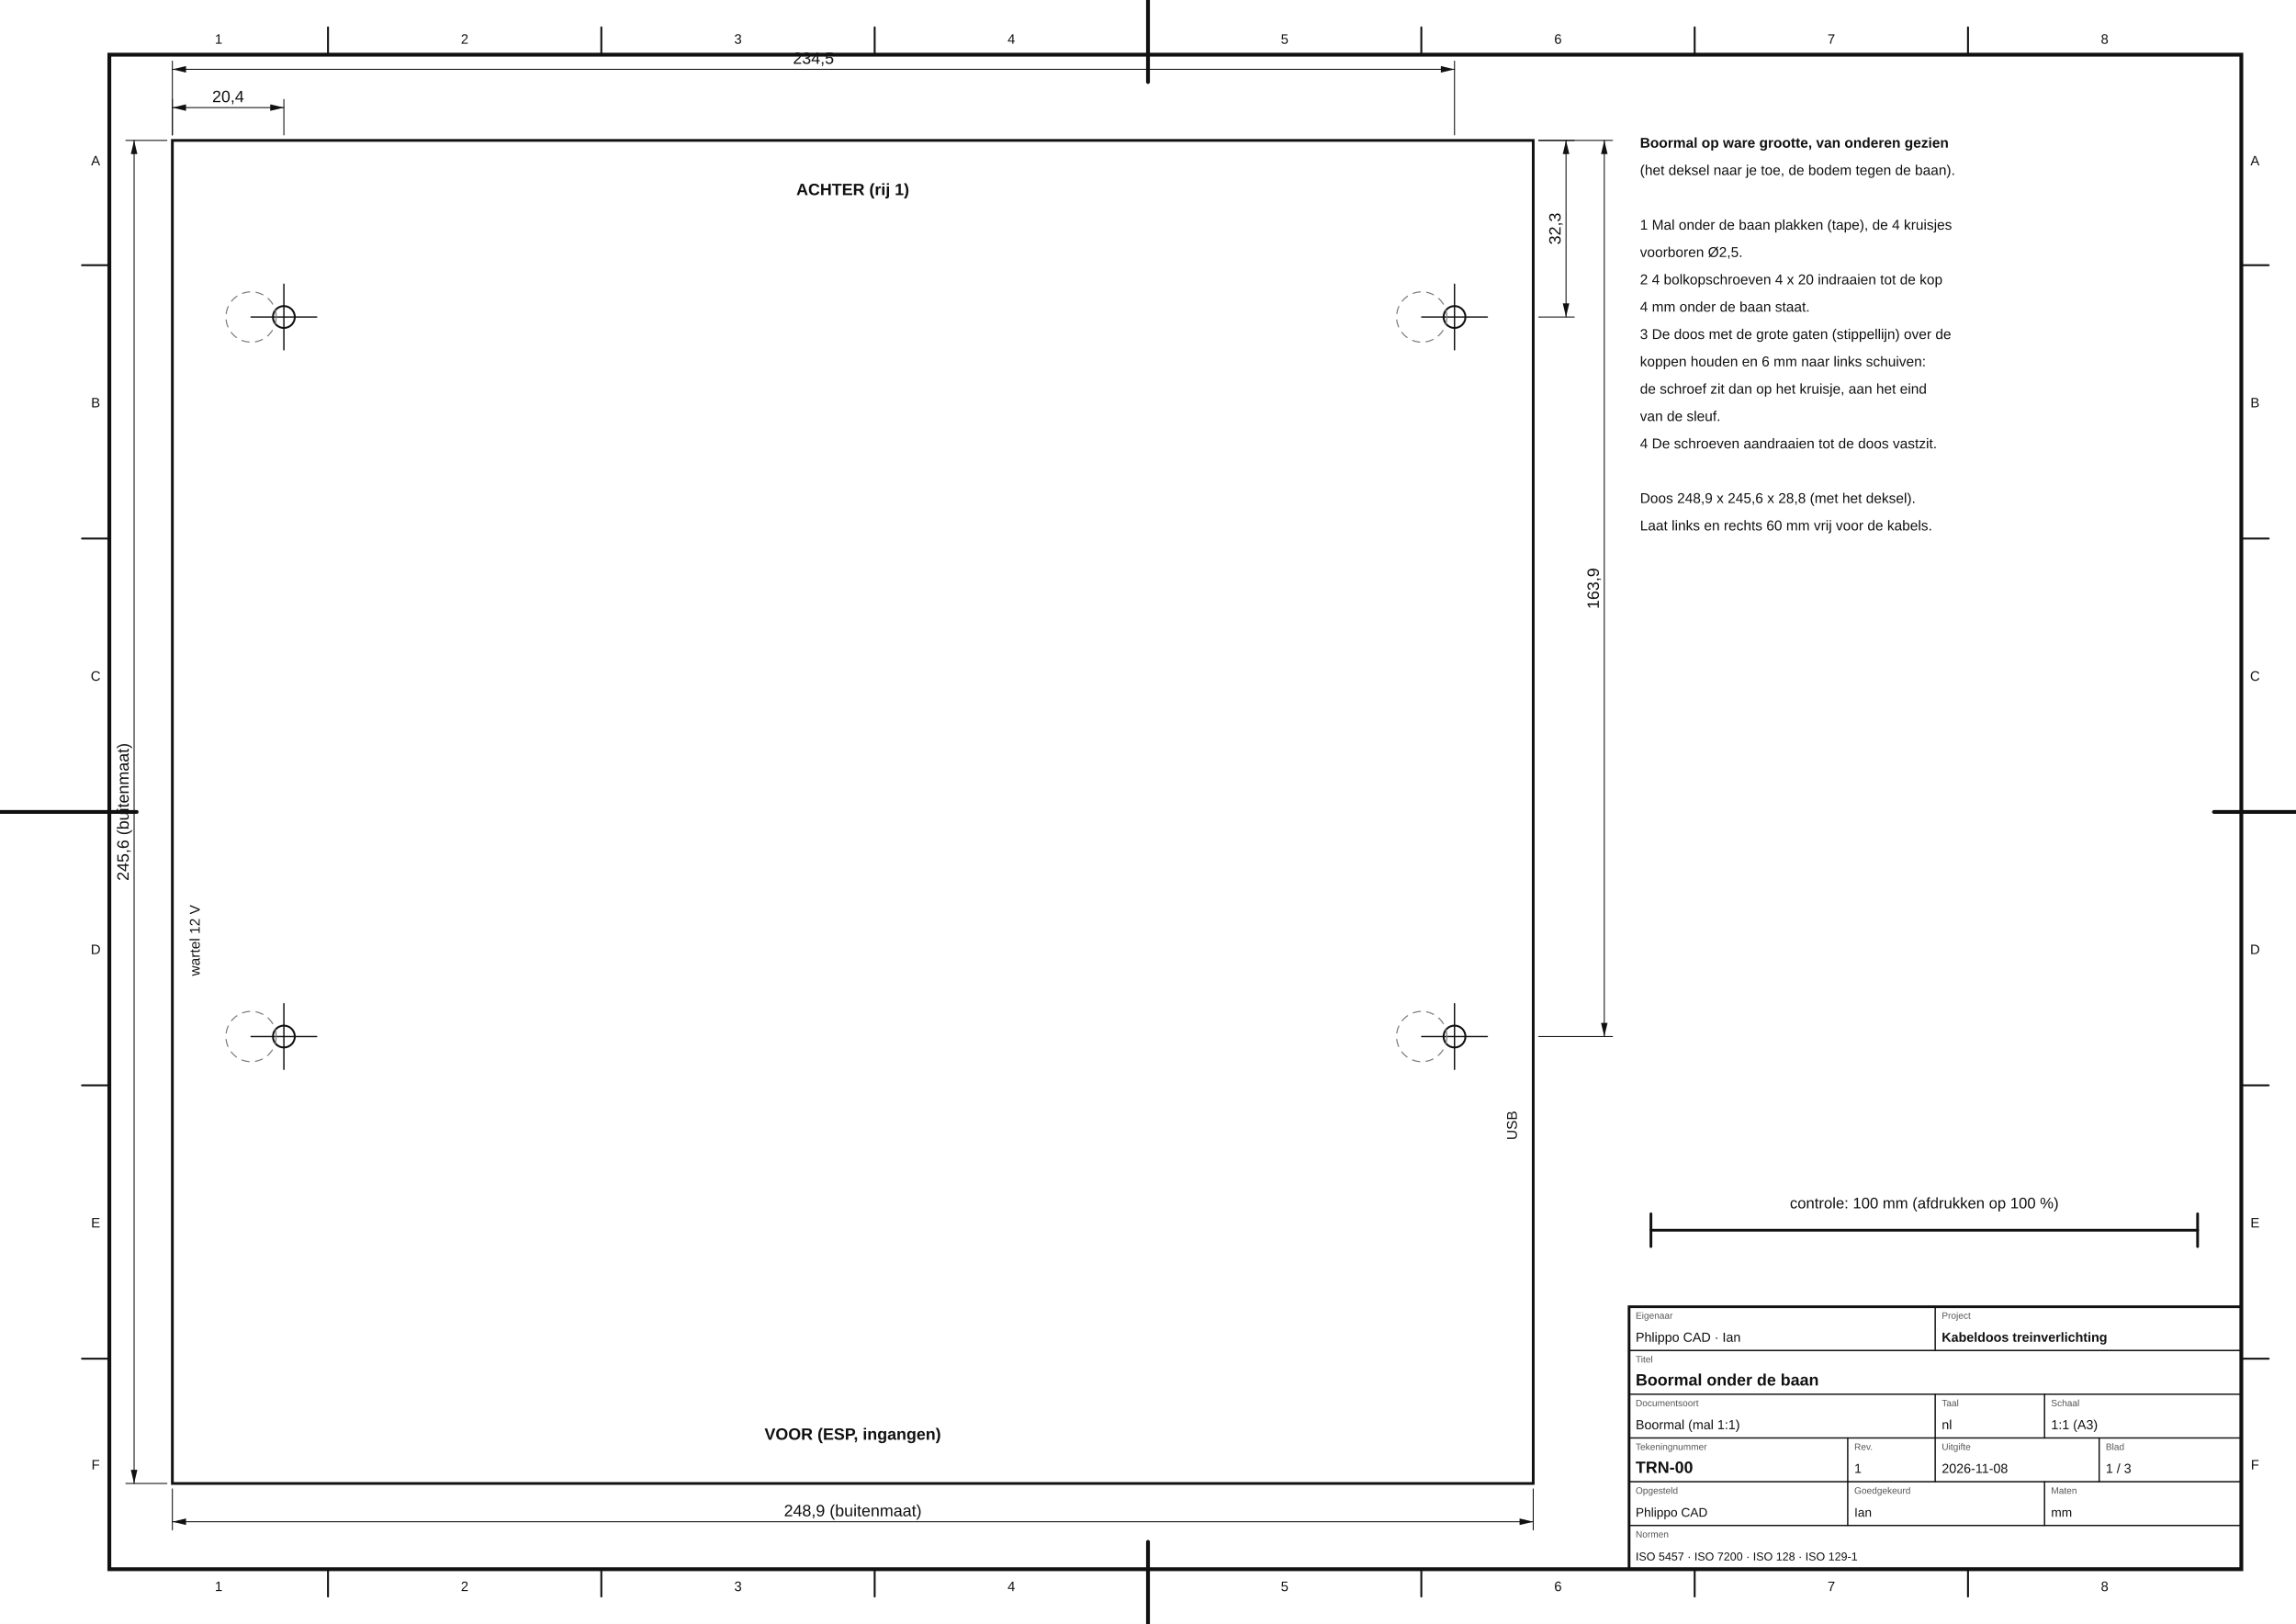
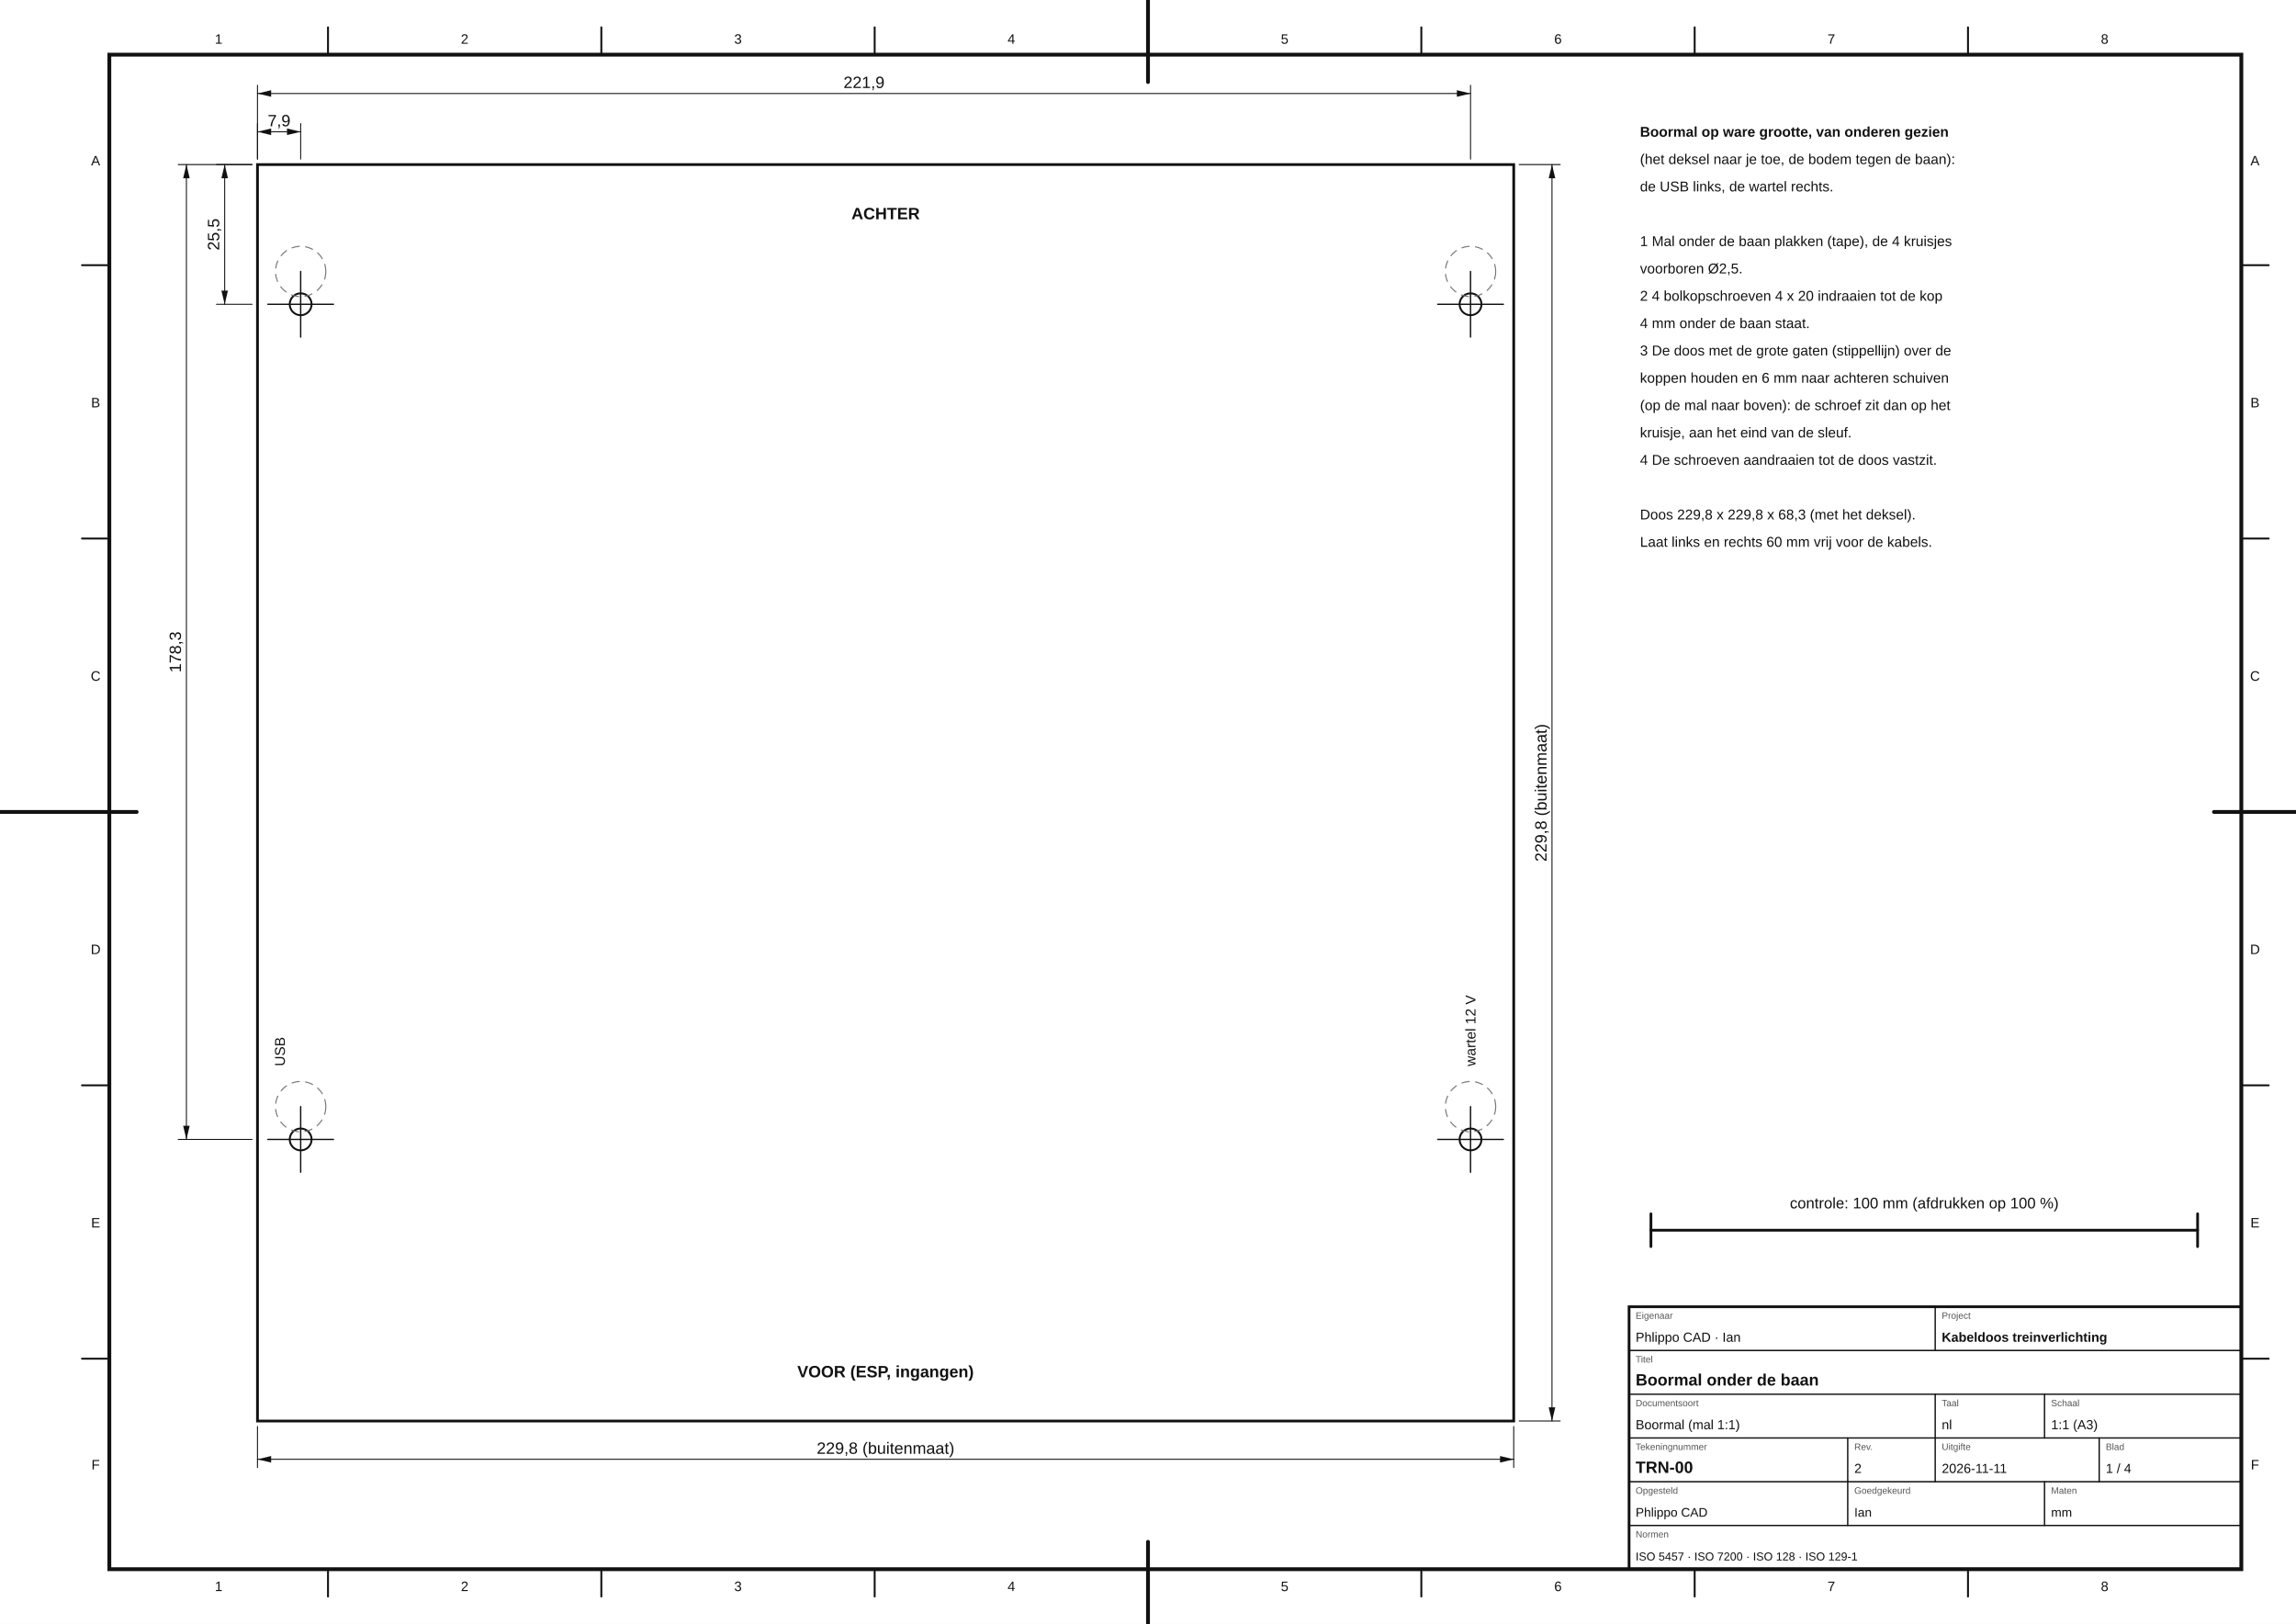
<svg xmlns="http://www.w3.org/2000/svg" width="420mm" height="297mm" viewBox="0 0 420 297">
  <rect x="0" y="0" width="420" height="297" fill="#fff" />
-   <rect x="31.53" y="25.68" width="248.94" height="245.64" fill="none" stroke="#111" stroke-width="0.5" />
-   <circle cx="51.93" cy="57.98" r="2.00" fill="none" stroke="#111" stroke-width="0.35" />
-   <line x1="45.93" y1="57.98" x2="57.93" y2="57.98" stroke="#111" stroke-width="0.25" stroke-linecap="round" />
-   <line x1="51.93" y1="63.98" x2="51.93" y2="51.98" stroke="#111" stroke-width="0.25" stroke-linecap="round" />
-   <circle cx="45.93" cy="57.98" r="4.60" fill="none" stroke="#777" stroke-width="0.2" stroke-dasharray="1.5 1" />
-   <circle cx="266.07" cy="57.98" r="2.00" fill="none" stroke="#111" stroke-width="0.35" />
-   <line x1="260.07" y1="57.98" x2="272.07" y2="57.98" stroke="#111" stroke-width="0.25" stroke-linecap="round" />
-   <line x1="266.07" y1="63.98" x2="266.07" y2="51.98" stroke="#111" stroke-width="0.25" stroke-linecap="round" />
-   <circle cx="260.07" cy="57.98" r="4.60" fill="none" stroke="#777" stroke-width="0.2" stroke-dasharray="1.5 1" />
-   <circle cx="51.93" cy="189.58" r="2.00" fill="none" stroke="#111" stroke-width="0.35" />
-   <line x1="45.93" y1="189.58" x2="57.93" y2="189.58" stroke="#111" stroke-width="0.25" stroke-linecap="round" />
-   <line x1="51.93" y1="195.58" x2="51.93" y2="183.58" stroke="#111" stroke-width="0.25" stroke-linecap="round" />
-   <circle cx="45.93" cy="189.58" r="4.60" fill="none" stroke="#777" stroke-width="0.2" stroke-dasharray="1.5 1" />
-   <circle cx="266.07" cy="189.58" r="2.00" fill="none" stroke="#111" stroke-width="0.35" />
-   <line x1="260.07" y1="189.58" x2="272.07" y2="189.58" stroke="#111" stroke-width="0.25" stroke-linecap="round" />
-   <line x1="266.07" y1="195.58" x2="266.07" y2="183.58" stroke="#111" stroke-width="0.25" stroke-linecap="round" />
-   <circle cx="260.07" cy="189.58" r="4.60" fill="none" stroke="#777" stroke-width="0.2" stroke-dasharray="1.5 1" />
-   <line x1="31.53" y1="24.68" x2="31.53" y2="18.18" stroke="#111" stroke-width="0.18" stroke-linecap="round" />
-   <line x1="51.93" y1="24.68" x2="51.93" y2="18.18" stroke="#111" stroke-width="0.18" stroke-linecap="round" />
-   <line x1="31.53" y1="19.68" x2="51.93" y2="19.68" stroke="#111" stroke-width="0.18" stroke-linecap="round" />
-   <polygon points="31.53,19.68 34.03,20.28 34.03,19.08" fill="#111" />
-   <polygon points="51.93,19.68 49.43,19.08 49.43,20.28" fill="#111" />
-   <text x="41.73" y="18.68" font-size="3" text-anchor="middle" font-family="Arial, Helvetica, sans-serif" fill="#111">20,4</text>
-   <line x1="31.53" y1="24.68" x2="31.53" y2="11.18" stroke="#111" stroke-width="0.18" stroke-linecap="round" />
-   <line x1="266.07" y1="24.68" x2="266.07" y2="11.18" stroke="#111" stroke-width="0.18" stroke-linecap="round" />
-   <line x1="31.53" y1="12.68" x2="266.07" y2="12.68" stroke="#111" stroke-width="0.18" stroke-linecap="round" />
-   <polygon points="31.53,12.68 34.03,13.28 34.03,12.08" fill="#111" />
-   <polygon points="266.07,12.68 263.57,12.08 263.57,13.28" fill="#111" />
-   <text x="148.80" y="11.68" font-size="3" text-anchor="middle" font-family="Arial, Helvetica, sans-serif" fill="#111">234,5</text>
-   <line x1="281.47" y1="57.98" x2="287.97" y2="57.98" stroke="#111" stroke-width="0.18" stroke-linecap="round" />
-   <line x1="281.47" y1="25.68" x2="287.97" y2="25.68" stroke="#111" stroke-width="0.18" stroke-linecap="round" />
-   <line x1="286.47" y1="57.98" x2="286.47" y2="25.68" stroke="#111" stroke-width="0.18" stroke-linecap="round" />
-   <polygon points="286.47,57.98 287.07,55.48 285.87,55.48" fill="#111" />
-   <polygon points="286.47,25.68 285.87,28.18 287.07,28.18" fill="#111" />
-   <text x="285.47" y="41.83" font-size="3" text-anchor="middle" font-family="Arial, Helvetica, sans-serif" fill="#111" transform="rotate(-90 285.47 41.83)">32,3</text>
-   <line x1="281.47" y1="189.58" x2="294.97" y2="189.58" stroke="#111" stroke-width="0.18" stroke-linecap="round" />
-   <line x1="281.47" y1="25.68" x2="294.97" y2="25.68" stroke="#111" stroke-width="0.18" stroke-linecap="round" />
-   <line x1="293.47" y1="189.58" x2="293.47" y2="25.68" stroke="#111" stroke-width="0.18" stroke-linecap="round" />
-   <polygon points="293.47,189.58 294.07,187.08 292.87,187.08" fill="#111" />
-   <polygon points="293.47,25.68 292.87,28.18 294.07,28.18" fill="#111" />
-   <text x="292.47" y="107.63" font-size="3" text-anchor="middle" font-family="Arial, Helvetica, sans-serif" fill="#111" transform="rotate(-90 292.47 107.63)">163,9</text>
-   <line x1="31.53" y1="272.32" x2="31.53" y2="279.82" stroke="#111" stroke-width="0.18" stroke-linecap="round" />
-   <line x1="280.47" y1="272.32" x2="280.47" y2="279.82" stroke="#111" stroke-width="0.18" stroke-linecap="round" />
-   <line x1="31.53" y1="278.32" x2="280.47" y2="278.32" stroke="#111" stroke-width="0.18" stroke-linecap="round" />
-   <polygon points="31.53,278.32 34.03,278.92 34.03,277.72" fill="#111" />
-   <polygon points="280.47,278.32 277.97,277.72 277.97,278.92" fill="#111" />
-   <text x="156.00" y="277.32" font-size="3" text-anchor="middle" font-family="Arial, Helvetica, sans-serif" fill="#111">248,9 (buitenmaat)</text>
-   <line x1="30.53" y1="271.32" x2="23.03" y2="271.32" stroke="#111" stroke-width="0.18" stroke-linecap="round" />
-   <line x1="30.53" y1="25.68" x2="23.03" y2="25.68" stroke="#111" stroke-width="0.18" stroke-linecap="round" />
-   <line x1="24.53" y1="271.32" x2="24.53" y2="25.68" stroke="#111" stroke-width="0.18" stroke-linecap="round" />
-   <polygon points="24.53,271.32 25.13,268.82 23.93,268.82" fill="#111" />
-   <polygon points="24.53,25.68 23.93,28.18 25.13,28.18" fill="#111" />
-   <text x="23.53" y="148.50" font-size="3" text-anchor="middle" font-family="Arial, Helvetica, sans-serif" fill="#111" transform="rotate(-90 23.53 148.50)">245,6 (buitenmaat)</text>
-   <text x="156.00" y="35.68" font-size="3" text-anchor="middle" font-family="Arial, Helvetica, sans-serif" font-weight="bold" fill="#111">ACHTER (rij 1)</text>
-   <text x="156.00" y="263.32" font-size="3" text-anchor="middle" font-family="Arial, Helvetica, sans-serif" font-weight="bold" fill="#111">VOOR (ESP, ingangen)</text>
-   <text x="36.53" y="178.50" font-size="2.6" text-anchor="start" font-family="Arial, Helvetica, sans-serif" fill="#111" transform="rotate(-90 36.53 178.50)">wartel 12 V</text>
-   <text x="277.47" y="208.50" font-size="2.6" text-anchor="start" font-family="Arial, Helvetica, sans-serif" fill="#111" transform="rotate(-90 277.47 208.50)">USB</text>
+   <rect x="47.1" y="30.1" width="229.8" height="229.8" fill="none" stroke="#111" stroke-width="0.5" />
+   <circle cx="269.00" cy="55.65" r="2.00" fill="none" stroke="#111" stroke-width="0.35" />
+   <line x1="263.00" y1="55.65" x2="275.00" y2="55.65" stroke="#111" stroke-width="0.25" stroke-linecap="round" />
+   <line x1="269.00" y1="61.65" x2="269.00" y2="49.65" stroke="#111" stroke-width="0.25" stroke-linecap="round" />
+   <circle cx="269.00" cy="49.65" r="4.60" fill="none" stroke="#777" stroke-width="0.2" stroke-dasharray="1.5 1" />
+   <circle cx="269.00" cy="208.40" r="2.00" fill="none" stroke="#111" stroke-width="0.35" />
+   <line x1="263.00" y1="208.40" x2="275.00" y2="208.40" stroke="#111" stroke-width="0.25" stroke-linecap="round" />
+   <line x1="269.00" y1="214.40" x2="269.00" y2="202.40" stroke="#111" stroke-width="0.25" stroke-linecap="round" />
+   <circle cx="269.00" cy="202.40" r="4.60" fill="none" stroke="#777" stroke-width="0.2" stroke-dasharray="1.5 1" />
+   <circle cx="55.00" cy="55.65" r="2.00" fill="none" stroke="#111" stroke-width="0.35" />
+   <line x1="49.00" y1="55.65" x2="61.00" y2="55.65" stroke="#111" stroke-width="0.25" stroke-linecap="round" />
+   <line x1="55.00" y1="61.65" x2="55.00" y2="49.65" stroke="#111" stroke-width="0.25" stroke-linecap="round" />
+   <circle cx="55.00" cy="49.65" r="4.60" fill="none" stroke="#777" stroke-width="0.2" stroke-dasharray="1.5 1" />
+   <circle cx="55.00" cy="208.40" r="2.00" fill="none" stroke="#111" stroke-width="0.35" />
+   <line x1="49.00" y1="208.40" x2="61.00" y2="208.40" stroke="#111" stroke-width="0.25" stroke-linecap="round" />
+   <line x1="55.00" y1="214.40" x2="55.00" y2="202.40" stroke="#111" stroke-width="0.25" stroke-linecap="round" />
+   <circle cx="55.00" cy="202.40" r="4.60" fill="none" stroke="#777" stroke-width="0.2" stroke-dasharray="1.5 1" />
+   <line x1="47.10" y1="29.10" x2="47.10" y2="22.60" stroke="#111" stroke-width="0.18" stroke-linecap="round" />
+   <line x1="55.00" y1="29.10" x2="55.00" y2="22.60" stroke="#111" stroke-width="0.18" stroke-linecap="round" />
+   <line x1="47.10" y1="24.10" x2="55.00" y2="24.10" stroke="#111" stroke-width="0.18" stroke-linecap="round" />
+   <polygon points="47.10,24.10 49.60,24.70 49.60,23.50" fill="#111" />
+   <polygon points="55.00,24.10 52.50,23.50 52.50,24.70" fill="#111" />
+   <text x="51.05" y="23.10" font-size="3" text-anchor="middle" font-family="Arial, Helvetica, sans-serif" fill="#111">7,9</text>
+   <line x1="47.10" y1="29.10" x2="47.10" y2="15.60" stroke="#111" stroke-width="0.18" stroke-linecap="round" />
+   <line x1="269.00" y1="29.10" x2="269.00" y2="15.60" stroke="#111" stroke-width="0.18" stroke-linecap="round" />
+   <line x1="47.10" y1="17.10" x2="269.00" y2="17.10" stroke="#111" stroke-width="0.18" stroke-linecap="round" />
+   <polygon points="47.10,17.10 49.60,17.70 49.60,16.50" fill="#111" />
+   <polygon points="269.00,17.10 266.50,16.50 266.50,17.70" fill="#111" />
+   <text x="158.05" y="16.10" font-size="3" text-anchor="middle" font-family="Arial, Helvetica, sans-serif" fill="#111">221,9</text>
+   <line x1="46.10" y1="55.65" x2="39.60" y2="55.65" stroke="#111" stroke-width="0.18" stroke-linecap="round" />
+   <line x1="46.10" y1="30.10" x2="39.60" y2="30.10" stroke="#111" stroke-width="0.18" stroke-linecap="round" />
+   <line x1="41.10" y1="55.65" x2="41.10" y2="30.10" stroke="#111" stroke-width="0.18" stroke-linecap="round" />
+   <polygon points="41.10,55.65 41.70,53.15 40.50,53.15" fill="#111" />
+   <polygon points="41.10,30.10 40.50,32.60 41.70,32.60" fill="#111" />
+   <text x="40.10" y="42.88" font-size="3" text-anchor="middle" font-family="Arial, Helvetica, sans-serif" fill="#111" transform="rotate(-90 40.10 42.88)">25,5</text>
+   <line x1="46.10" y1="208.40" x2="32.60" y2="208.40" stroke="#111" stroke-width="0.18" stroke-linecap="round" />
+   <line x1="46.10" y1="30.10" x2="32.60" y2="30.10" stroke="#111" stroke-width="0.18" stroke-linecap="round" />
+   <line x1="34.10" y1="208.40" x2="34.10" y2="30.10" stroke="#111" stroke-width="0.18" stroke-linecap="round" />
+   <polygon points="34.10,208.40 34.70,205.90 33.50,205.90" fill="#111" />
+   <polygon points="34.10,30.10 33.50,32.60 34.70,32.60" fill="#111" />
+   <text x="33.10" y="119.25" font-size="3" text-anchor="middle" font-family="Arial, Helvetica, sans-serif" fill="#111" transform="rotate(-90 33.10 119.25)">178,3</text>
+   <line x1="47.10" y1="260.90" x2="47.10" y2="268.40" stroke="#111" stroke-width="0.18" stroke-linecap="round" />
+   <line x1="276.90" y1="260.90" x2="276.90" y2="268.40" stroke="#111" stroke-width="0.18" stroke-linecap="round" />
+   <line x1="47.10" y1="266.90" x2="276.90" y2="266.90" stroke="#111" stroke-width="0.18" stroke-linecap="round" />
+   <polygon points="47.10,266.90 49.60,267.50 49.60,266.30" fill="#111" />
+   <polygon points="276.90,266.90 274.40,266.30 274.40,267.50" fill="#111" />
+   <text x="162.00" y="265.90" font-size="3" text-anchor="middle" font-family="Arial, Helvetica, sans-serif" fill="#111">229,8 (buitenmaat)</text>
+   <line x1="277.90" y1="259.90" x2="285.40" y2="259.90" stroke="#111" stroke-width="0.18" stroke-linecap="round" />
+   <line x1="277.90" y1="30.10" x2="285.40" y2="30.10" stroke="#111" stroke-width="0.18" stroke-linecap="round" />
+   <line x1="283.90" y1="259.90" x2="283.90" y2="30.10" stroke="#111" stroke-width="0.18" stroke-linecap="round" />
+   <polygon points="283.90,259.90 284.50,257.40 283.30,257.40" fill="#111" />
+   <polygon points="283.90,30.10 283.30,32.60 284.50,32.60" fill="#111" />
+   <text x="282.90" y="145.00" font-size="3" text-anchor="middle" font-family="Arial, Helvetica, sans-serif" fill="#111" transform="rotate(-90 282.90 145.00)">229,8 (buitenmaat)</text>
+   <text x="162.00" y="40.10" font-size="3" text-anchor="middle" font-family="Arial, Helvetica, sans-serif" font-weight="bold" fill="#111">ACHTER</text>
+   <text x="162.00" y="251.90" font-size="3" text-anchor="middle" font-family="Arial, Helvetica, sans-serif" font-weight="bold" fill="#111">VOOR (ESP, ingangen)</text>
+   <text x="52.10" y="195.00" font-size="2.6" text-anchor="start" font-family="Arial, Helvetica, sans-serif" fill="#111" transform="rotate(-90 52.10 195.00)">USB</text>
+   <text x="269.90" y="195.00" font-size="2.6" text-anchor="start" font-family="Arial, Helvetica, sans-serif" fill="#111" transform="rotate(-90 269.90 195.00)">wartel 12 V</text>
  <line x1="302.00" y1="225.00" x2="402.00" y2="225.00" stroke="#111" stroke-width="0.5" stroke-linecap="round" />
  <line x1="302.00" y1="228.00" x2="302.00" y2="222.00" stroke="#111" stroke-width="0.5" stroke-linecap="round" />
  <line x1="402.00" y1="228.00" x2="402.00" y2="222.00" stroke="#111" stroke-width="0.5" stroke-linecap="round" />
  <text x="352.00" y="221.00" font-size="2.8" text-anchor="middle" font-family="Arial, Helvetica, sans-serif" fill="#111">controle: 100 mm (afdrukken op 100 %)</text>
-   <text x="300.00" y="27.00" font-size="2.6" text-anchor="start" font-family="Arial, Helvetica, sans-serif" font-weight="bold" fill="#111">Boormal op ware grootte, van onderen gezien</text>
-   <text x="300.00" y="32.00" font-size="2.6" text-anchor="start" font-family="Arial, Helvetica, sans-serif" fill="#111">(het deksel naar je toe, de bodem tegen de baan).</text>
-   <text x="300.00" y="37.00" font-size="2.6" text-anchor="start" font-family="Arial, Helvetica, sans-serif" fill="#111" />
-   <text x="300.00" y="42.00" font-size="2.6" text-anchor="start" font-family="Arial, Helvetica, sans-serif" fill="#111">1  Mal onder de baan plakken (tape), de 4 kruisjes</text>
-   <text x="300.00" y="47.00" font-size="2.6" text-anchor="start" font-family="Arial, Helvetica, sans-serif" fill="#111">    voorboren Ø2,5.</text>
-   <text x="300.00" y="52.00" font-size="2.6" text-anchor="start" font-family="Arial, Helvetica, sans-serif" fill="#111">2  4 bolkopschroeven 4 x 20 indraaien tot de kop</text>
-   <text x="300.00" y="57.00" font-size="2.6" text-anchor="start" font-family="Arial, Helvetica, sans-serif" fill="#111">    4 mm onder de baan staat.</text>
-   <text x="300.00" y="62.00" font-size="2.6" text-anchor="start" font-family="Arial, Helvetica, sans-serif" fill="#111">3  De doos met de grote gaten (stippellijn) over de</text>
-   <text x="300.00" y="67.00" font-size="2.6" text-anchor="start" font-family="Arial, Helvetica, sans-serif" fill="#111">    koppen houden en 6 mm naar links schuiven:</text>
-   <text x="300.00" y="72.00" font-size="2.6" text-anchor="start" font-family="Arial, Helvetica, sans-serif" fill="#111">    de schroef zit dan op het kruisje, aan het eind</text>
-   <text x="300.00" y="77.00" font-size="2.6" text-anchor="start" font-family="Arial, Helvetica, sans-serif" fill="#111">    van de sleuf.</text>
-   <text x="300.00" y="82.00" font-size="2.6" text-anchor="start" font-family="Arial, Helvetica, sans-serif" fill="#111">4  De schroeven aandraaien tot de doos vastzit.</text>
-   <text x="300.00" y="87.00" font-size="2.6" text-anchor="start" font-family="Arial, Helvetica, sans-serif" fill="#111" />
-   <text x="300.00" y="92.00" font-size="2.6" text-anchor="start" font-family="Arial, Helvetica, sans-serif" fill="#111">Doos 248,9 x 245,6 x 28,8 (met het deksel).</text>
-   <text x="300.00" y="97.00" font-size="2.6" text-anchor="start" font-family="Arial, Helvetica, sans-serif" fill="#111">Laat links en rechts 60 mm vrij voor de kabels.</text>
+   <text x="300.00" y="25.00" font-size="2.6" text-anchor="start" font-family="Arial, Helvetica, sans-serif" font-weight="bold" fill="#111">Boormal op ware grootte, van onderen gezien</text>
+   <text x="300.00" y="30.00" font-size="2.6" text-anchor="start" font-family="Arial, Helvetica, sans-serif" fill="#111">(het deksel naar je toe, de bodem tegen de baan):</text>
+   <text x="300.00" y="35.00" font-size="2.6" text-anchor="start" font-family="Arial, Helvetica, sans-serif" fill="#111">de USB links, de wartel rechts.</text>
+   <text x="300.00" y="40.00" font-size="2.6" text-anchor="start" font-family="Arial, Helvetica, sans-serif" fill="#111" />
+   <text x="300.00" y="45.00" font-size="2.6" text-anchor="start" font-family="Arial, Helvetica, sans-serif" fill="#111">1  Mal onder de baan plakken (tape), de 4 kruisjes</text>
+   <text x="300.00" y="50.00" font-size="2.6" text-anchor="start" font-family="Arial, Helvetica, sans-serif" fill="#111">    voorboren Ø2,5.</text>
+   <text x="300.00" y="55.00" font-size="2.6" text-anchor="start" font-family="Arial, Helvetica, sans-serif" fill="#111">2  4 bolkopschroeven 4 x 20 indraaien tot de kop</text>
+   <text x="300.00" y="60.00" font-size="2.6" text-anchor="start" font-family="Arial, Helvetica, sans-serif" fill="#111">    4 mm onder de baan staat.</text>
+   <text x="300.00" y="65.00" font-size="2.6" text-anchor="start" font-family="Arial, Helvetica, sans-serif" fill="#111">3  De doos met de grote gaten (stippellijn) over de</text>
+   <text x="300.00" y="70.00" font-size="2.6" text-anchor="start" font-family="Arial, Helvetica, sans-serif" fill="#111">    koppen houden en 6 mm naar achteren schuiven</text>
+   <text x="300.00" y="75.00" font-size="2.6" text-anchor="start" font-family="Arial, Helvetica, sans-serif" fill="#111">    (op de mal naar boven): de schroef zit dan op het</text>
+   <text x="300.00" y="80.00" font-size="2.6" text-anchor="start" font-family="Arial, Helvetica, sans-serif" fill="#111">    kruisje, aan het eind van de sleuf.</text>
+   <text x="300.00" y="85.00" font-size="2.6" text-anchor="start" font-family="Arial, Helvetica, sans-serif" fill="#111">4  De schroeven aandraaien tot de doos vastzit.</text>
+   <text x="300.00" y="90.00" font-size="2.6" text-anchor="start" font-family="Arial, Helvetica, sans-serif" fill="#111" />
+   <text x="300.00" y="95.00" font-size="2.6" text-anchor="start" font-family="Arial, Helvetica, sans-serif" fill="#111">Doos 229,8 x 229,8 x 68,3 (met het deksel).</text>
+   <text x="300.00" y="100.00" font-size="2.6" text-anchor="start" font-family="Arial, Helvetica, sans-serif" fill="#111">Laat links en rechts 60 mm vrij voor de kabels.</text>
  <rect x="20" y="10" width="390" height="277" fill="none" stroke="#111" stroke-width="0.7" />
  <line x1="210.00" y1="297.00" x2="210.00" y2="282.00" stroke="#111" stroke-width="0.7" stroke-linecap="round" />
  <line x1="210.00" y1="0.00" x2="210.00" y2="15.00" stroke="#111" stroke-width="0.7" stroke-linecap="round" />
  <line x1="0.00" y1="148.50" x2="25.00" y2="148.50" stroke="#111" stroke-width="0.7" stroke-linecap="round" />
  <line x1="420.00" y1="148.50" x2="405.00" y2="148.50" stroke="#111" stroke-width="0.7" stroke-linecap="round" />
  <line x1="60.00" y1="292.00" x2="60.00" y2="287.00" stroke="#111" stroke-width="0.35" stroke-linecap="round" />
  <line x1="60.00" y1="10.00" x2="60.00" y2="5.00" stroke="#111" stroke-width="0.35" stroke-linecap="round" />
  <line x1="110.00" y1="292.00" x2="110.00" y2="287.00" stroke="#111" stroke-width="0.35" stroke-linecap="round" />
  <line x1="110.00" y1="10.00" x2="110.00" y2="5.00" stroke="#111" stroke-width="0.35" stroke-linecap="round" />
  <line x1="160.00" y1="292.00" x2="160.00" y2="287.00" stroke="#111" stroke-width="0.35" stroke-linecap="round" />
  <line x1="160.00" y1="10.00" x2="160.00" y2="5.00" stroke="#111" stroke-width="0.35" stroke-linecap="round" />
  <line x1="210.00" y1="292.00" x2="210.00" y2="287.00" stroke="#111" stroke-width="0.35" stroke-linecap="round" />
  <line x1="210.00" y1="10.00" x2="210.00" y2="5.00" stroke="#111" stroke-width="0.35" stroke-linecap="round" />
  <line x1="260.00" y1="292.00" x2="260.00" y2="287.00" stroke="#111" stroke-width="0.35" stroke-linecap="round" />
  <line x1="260.00" y1="10.00" x2="260.00" y2="5.00" stroke="#111" stroke-width="0.35" stroke-linecap="round" />
  <line x1="310.00" y1="292.00" x2="310.00" y2="287.00" stroke="#111" stroke-width="0.35" stroke-linecap="round" />
  <line x1="310.00" y1="10.00" x2="310.00" y2="5.00" stroke="#111" stroke-width="0.35" stroke-linecap="round" />
  <line x1="360.00" y1="292.00" x2="360.00" y2="287.00" stroke="#111" stroke-width="0.35" stroke-linecap="round" />
  <line x1="360.00" y1="10.00" x2="360.00" y2="5.00" stroke="#111" stroke-width="0.35" stroke-linecap="round" />
  <line x1="15.00" y1="248.50" x2="20.00" y2="248.50" stroke="#111" stroke-width="0.35" stroke-linecap="round" />
  <line x1="410.00" y1="248.50" x2="415.00" y2="248.50" stroke="#111" stroke-width="0.35" stroke-linecap="round" />
  <line x1="15.00" y1="198.50" x2="20.00" y2="198.50" stroke="#111" stroke-width="0.35" stroke-linecap="round" />
  <line x1="410.00" y1="198.50" x2="415.00" y2="198.50" stroke="#111" stroke-width="0.35" stroke-linecap="round" />
  <line x1="15.00" y1="148.50" x2="20.00" y2="148.50" stroke="#111" stroke-width="0.35" stroke-linecap="round" />
  <line x1="410.00" y1="148.50" x2="415.00" y2="148.50" stroke="#111" stroke-width="0.35" stroke-linecap="round" />
  <line x1="15.00" y1="98.50" x2="20.00" y2="98.50" stroke="#111" stroke-width="0.35" stroke-linecap="round" />
  <line x1="410.00" y1="98.50" x2="415.00" y2="98.50" stroke="#111" stroke-width="0.35" stroke-linecap="round" />
  <line x1="15.00" y1="48.50" x2="20.00" y2="48.50" stroke="#111" stroke-width="0.35" stroke-linecap="round" />
  <line x1="410.00" y1="48.50" x2="415.00" y2="48.50" stroke="#111" stroke-width="0.35" stroke-linecap="round" />
  <text x="40.00" y="291.00" font-size="2.5" text-anchor="middle" font-family="Arial, Helvetica, sans-serif" fill="#111">1</text>
  <text x="40.00" y="8.00" font-size="2.5" text-anchor="middle" font-family="Arial, Helvetica, sans-serif" fill="#111">1</text>
  <text x="85.00" y="291.00" font-size="2.5" text-anchor="middle" font-family="Arial, Helvetica, sans-serif" fill="#111">2</text>
  <text x="85.00" y="8.00" font-size="2.5" text-anchor="middle" font-family="Arial, Helvetica, sans-serif" fill="#111">2</text>
  <text x="135.00" y="291.00" font-size="2.5" text-anchor="middle" font-family="Arial, Helvetica, sans-serif" fill="#111">3</text>
  <text x="135.00" y="8.00" font-size="2.5" text-anchor="middle" font-family="Arial, Helvetica, sans-serif" fill="#111">3</text>
  <text x="185.00" y="291.00" font-size="2.5" text-anchor="middle" font-family="Arial, Helvetica, sans-serif" fill="#111">4</text>
  <text x="185.00" y="8.00" font-size="2.5" text-anchor="middle" font-family="Arial, Helvetica, sans-serif" fill="#111">4</text>
  <text x="235.00" y="291.00" font-size="2.5" text-anchor="middle" font-family="Arial, Helvetica, sans-serif" fill="#111">5</text>
  <text x="235.00" y="8.00" font-size="2.5" text-anchor="middle" font-family="Arial, Helvetica, sans-serif" fill="#111">5</text>
  <text x="285.00" y="291.00" font-size="2.5" text-anchor="middle" font-family="Arial, Helvetica, sans-serif" fill="#111">6</text>
  <text x="285.00" y="8.00" font-size="2.5" text-anchor="middle" font-family="Arial, Helvetica, sans-serif" fill="#111">6</text>
  <text x="335.00" y="291.00" font-size="2.5" text-anchor="middle" font-family="Arial, Helvetica, sans-serif" fill="#111">7</text>
  <text x="335.00" y="8.00" font-size="2.5" text-anchor="middle" font-family="Arial, Helvetica, sans-serif" fill="#111">7</text>
  <text x="385.00" y="291.00" font-size="2.5" text-anchor="middle" font-family="Arial, Helvetica, sans-serif" fill="#111">8</text>
  <text x="385.00" y="8.00" font-size="2.5" text-anchor="middle" font-family="Arial, Helvetica, sans-serif" fill="#111">8</text>
  <text x="17.50" y="268.75" font-size="2.5" text-anchor="middle" font-family="Arial, Helvetica, sans-serif" fill="#111">F</text>
  <text x="412.50" y="268.75" font-size="2.5" text-anchor="middle" font-family="Arial, Helvetica, sans-serif" fill="#111">F</text>
  <text x="17.50" y="224.50" font-size="2.5" text-anchor="middle" font-family="Arial, Helvetica, sans-serif" fill="#111">E</text>
  <text x="412.50" y="224.50" font-size="2.5" text-anchor="middle" font-family="Arial, Helvetica, sans-serif" fill="#111">E</text>
  <text x="17.50" y="174.50" font-size="2.5" text-anchor="middle" font-family="Arial, Helvetica, sans-serif" fill="#111">D</text>
  <text x="412.50" y="174.50" font-size="2.5" text-anchor="middle" font-family="Arial, Helvetica, sans-serif" fill="#111">D</text>
  <text x="17.50" y="124.50" font-size="2.5" text-anchor="middle" font-family="Arial, Helvetica, sans-serif" fill="#111">C</text>
  <text x="412.50" y="124.50" font-size="2.5" text-anchor="middle" font-family="Arial, Helvetica, sans-serif" fill="#111">C</text>
  <text x="17.50" y="74.50" font-size="2.5" text-anchor="middle" font-family="Arial, Helvetica, sans-serif" fill="#111">B</text>
  <text x="412.50" y="74.50" font-size="2.5" text-anchor="middle" font-family="Arial, Helvetica, sans-serif" fill="#111">B</text>
  <text x="17.50" y="30.25" font-size="2.5" text-anchor="middle" font-family="Arial, Helvetica, sans-serif" fill="#111">A</text>
  <text x="412.50" y="30.25" font-size="2.5" text-anchor="middle" font-family="Arial, Helvetica, sans-serif" fill="#111">A</text>
  <rect x="298" y="239" width="112" height="48" fill="none" stroke="#111" stroke-width="0.5" />
  <line x1="298.00" y1="279.00" x2="410.00" y2="279.00" stroke="#111" stroke-width="0.25" stroke-linecap="round" />
  <line x1="298.00" y1="271.00" x2="410.00" y2="271.00" stroke="#111" stroke-width="0.25" stroke-linecap="round" />
  <line x1="298.00" y1="263.00" x2="410.00" y2="263.00" stroke="#111" stroke-width="0.25" stroke-linecap="round" />
  <line x1="298.00" y1="255.00" x2="410.00" y2="255.00" stroke="#111" stroke-width="0.25" stroke-linecap="round" />
  <line x1="298.00" y1="247.00" x2="410.00" y2="247.00" stroke="#111" stroke-width="0.25" stroke-linecap="round" />
  <text x="299.20" y="241.20" font-size="1.7" text-anchor="start" font-family="Arial, Helvetica, sans-serif" fill="#555">Eigenaar</text>
  <text x="299.20" y="245.40" font-size="2.4" text-anchor="start" font-family="Arial, Helvetica, sans-serif" fill="#111">Phlippo CAD · Ian</text>
  <line x1="354.00" y1="247.00" x2="354.00" y2="239.00" stroke="#111" stroke-width="0.25" stroke-linecap="round" />
  <text x="355.20" y="241.20" font-size="1.7" text-anchor="start" font-family="Arial, Helvetica, sans-serif" fill="#555">Project</text>
  <text x="355.20" y="245.40" font-size="2.4" text-anchor="start" font-family="Arial, Helvetica, sans-serif" font-weight="bold" fill="#111">Kabeldoos treinverlichting</text>
  <text x="299.20" y="249.20" font-size="1.7" text-anchor="start" font-family="Arial, Helvetica, sans-serif" fill="#555">Titel</text>
  <text x="299.20" y="253.40" font-size="3" text-anchor="start" font-family="Arial, Helvetica, sans-serif" font-weight="bold" fill="#111">Boormal onder de baan</text>
  <text x="299.20" y="257.20" font-size="1.7" text-anchor="start" font-family="Arial, Helvetica, sans-serif" fill="#555">Documentsoort</text>
  <text x="299.20" y="261.40" font-size="2.4" text-anchor="start" font-family="Arial, Helvetica, sans-serif" fill="#111">Boormal (mal 1:1)</text>
  <line x1="354.00" y1="263.00" x2="354.00" y2="255.00" stroke="#111" stroke-width="0.25" stroke-linecap="round" />
  <text x="355.20" y="257.20" font-size="1.7" text-anchor="start" font-family="Arial, Helvetica, sans-serif" fill="#555">Taal</text>
  <text x="355.20" y="261.40" font-size="2.4" text-anchor="start" font-family="Arial, Helvetica, sans-serif" fill="#111">nl</text>
  <line x1="374.00" y1="263.00" x2="374.00" y2="255.00" stroke="#111" stroke-width="0.25" stroke-linecap="round" />
  <text x="375.20" y="257.20" font-size="1.7" text-anchor="start" font-family="Arial, Helvetica, sans-serif" fill="#555">Schaal</text>
  <text x="375.20" y="261.40" font-size="2.4" text-anchor="start" font-family="Arial, Helvetica, sans-serif" fill="#111">1:1 (A3)</text>
  <text x="299.20" y="265.20" font-size="1.7" text-anchor="start" font-family="Arial, Helvetica, sans-serif" fill="#555">Tekeningnummer</text>
  <text x="299.20" y="269.40" font-size="3" text-anchor="start" font-family="Arial, Helvetica, sans-serif" font-weight="bold" fill="#111">TRN-00</text>
  <line x1="338.00" y1="271.00" x2="338.00" y2="263.00" stroke="#111" stroke-width="0.25" stroke-linecap="round" />
  <text x="339.20" y="265.20" font-size="1.7" text-anchor="start" font-family="Arial, Helvetica, sans-serif" fill="#555">Rev.</text>
-   <text x="339.20" y="269.40" font-size="2.4" text-anchor="start" font-family="Arial, Helvetica, sans-serif" fill="#111">1</text>
+   <text x="339.20" y="269.40" font-size="2.4" text-anchor="start" font-family="Arial, Helvetica, sans-serif" fill="#111">2</text>
  <line x1="354.00" y1="271.00" x2="354.00" y2="263.00" stroke="#111" stroke-width="0.25" stroke-linecap="round" />
  <text x="355.20" y="265.20" font-size="1.7" text-anchor="start" font-family="Arial, Helvetica, sans-serif" fill="#555">Uitgifte</text>
-   <text x="355.20" y="269.40" font-size="2.4" text-anchor="start" font-family="Arial, Helvetica, sans-serif" fill="#111">2026-11-08</text>
+   <text x="355.20" y="269.40" font-size="2.4" text-anchor="start" font-family="Arial, Helvetica, sans-serif" fill="#111">2026-11-11</text>
  <line x1="384.00" y1="271.00" x2="384.00" y2="263.00" stroke="#111" stroke-width="0.25" stroke-linecap="round" />
  <text x="385.20" y="265.20" font-size="1.7" text-anchor="start" font-family="Arial, Helvetica, sans-serif" fill="#555">Blad</text>
-   <text x="385.20" y="269.40" font-size="2.4" text-anchor="start" font-family="Arial, Helvetica, sans-serif" fill="#111">1 / 3</text>
+   <text x="385.20" y="269.40" font-size="2.4" text-anchor="start" font-family="Arial, Helvetica, sans-serif" fill="#111">1 / 4</text>
  <text x="299.20" y="273.20" font-size="1.7" text-anchor="start" font-family="Arial, Helvetica, sans-serif" fill="#555">Opgesteld</text>
  <text x="299.20" y="277.40" font-size="2.3" text-anchor="start" font-family="Arial, Helvetica, sans-serif" fill="#111">Phlippo CAD</text>
  <line x1="338.00" y1="279.00" x2="338.00" y2="271.00" stroke="#111" stroke-width="0.25" stroke-linecap="round" />
  <text x="339.20" y="273.20" font-size="1.7" text-anchor="start" font-family="Arial, Helvetica, sans-serif" fill="#555">Goedgekeurd</text>
  <text x="339.20" y="277.40" font-size="2.3" text-anchor="start" font-family="Arial, Helvetica, sans-serif" fill="#111">Ian</text>
  <line x1="374.00" y1="279.00" x2="374.00" y2="271.00" stroke="#111" stroke-width="0.25" stroke-linecap="round" />
  <text x="375.20" y="273.20" font-size="1.7" text-anchor="start" font-family="Arial, Helvetica, sans-serif" fill="#555">Maten</text>
  <text x="375.20" y="277.40" font-size="2.3" text-anchor="start" font-family="Arial, Helvetica, sans-serif" fill="#111">mm</text>
  <text x="299.20" y="281.20" font-size="1.7" text-anchor="start" font-family="Arial, Helvetica, sans-serif" fill="#555">Normen</text>
  <text x="299.20" y="285.40" font-size="2.1" text-anchor="start" font-family="Arial, Helvetica, sans-serif" fill="#111">ISO 5457 · ISO 7200 · ISO 128 · ISO 129-1</text>
</svg>
